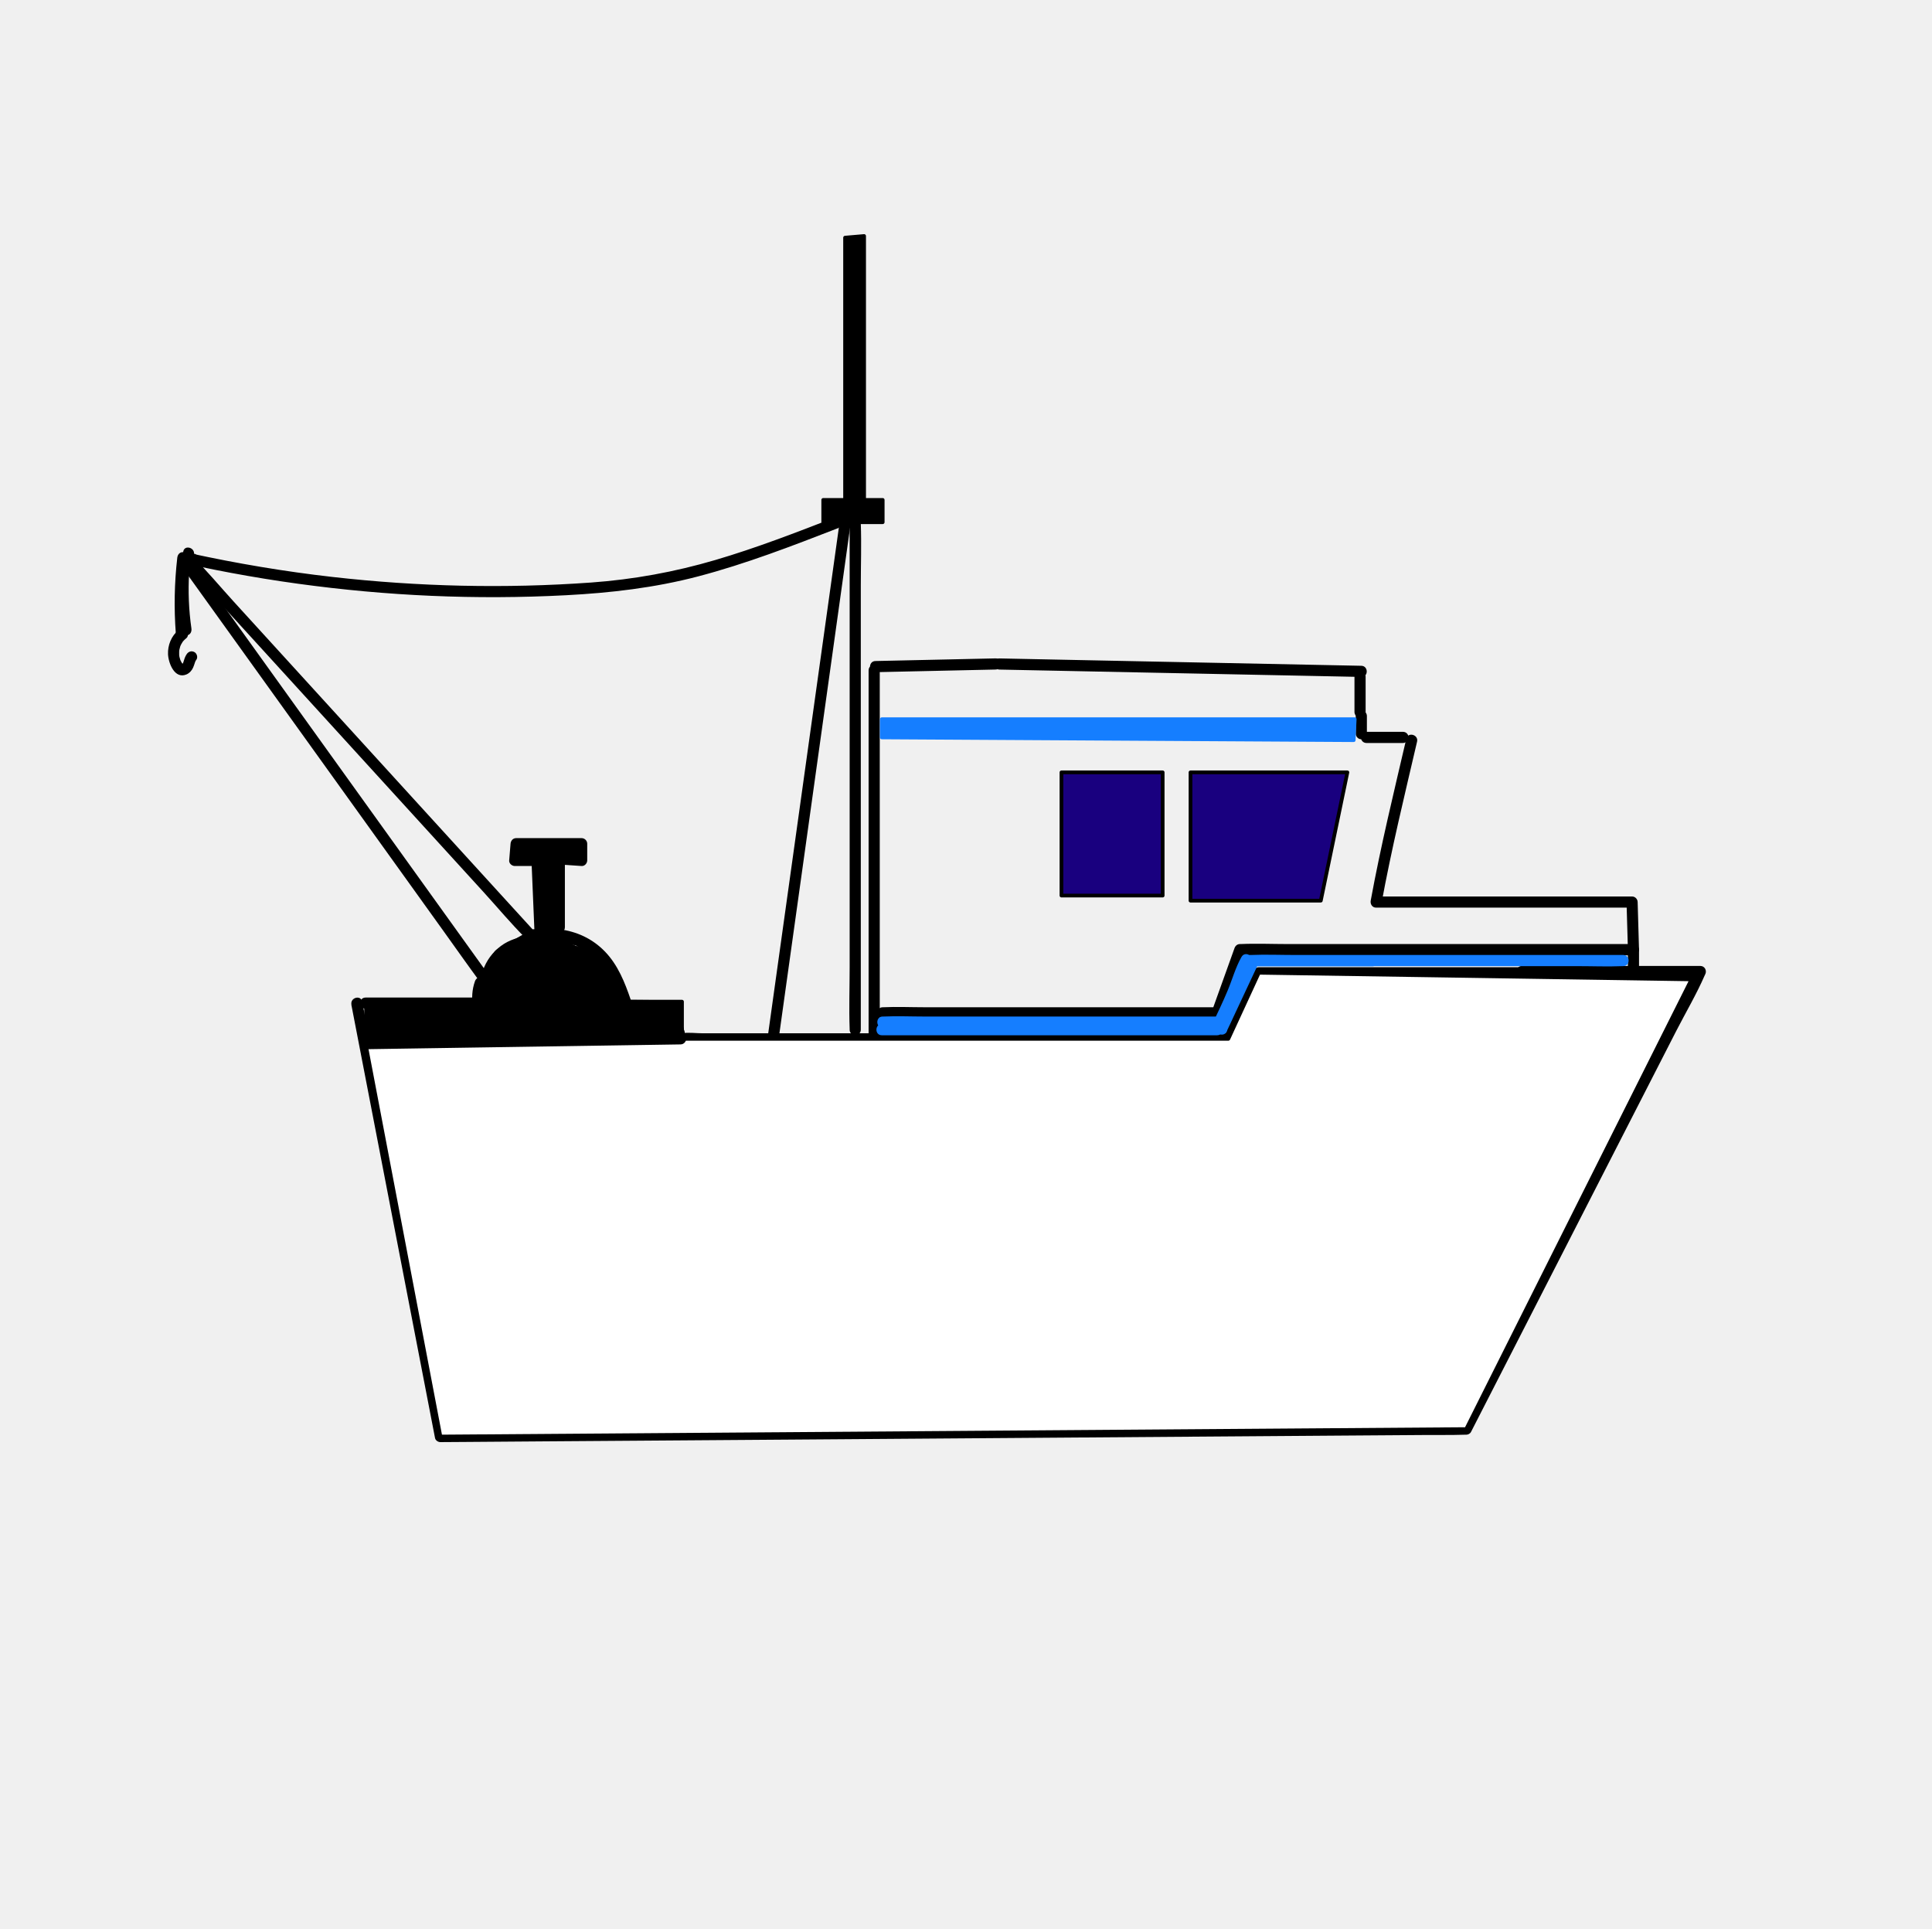
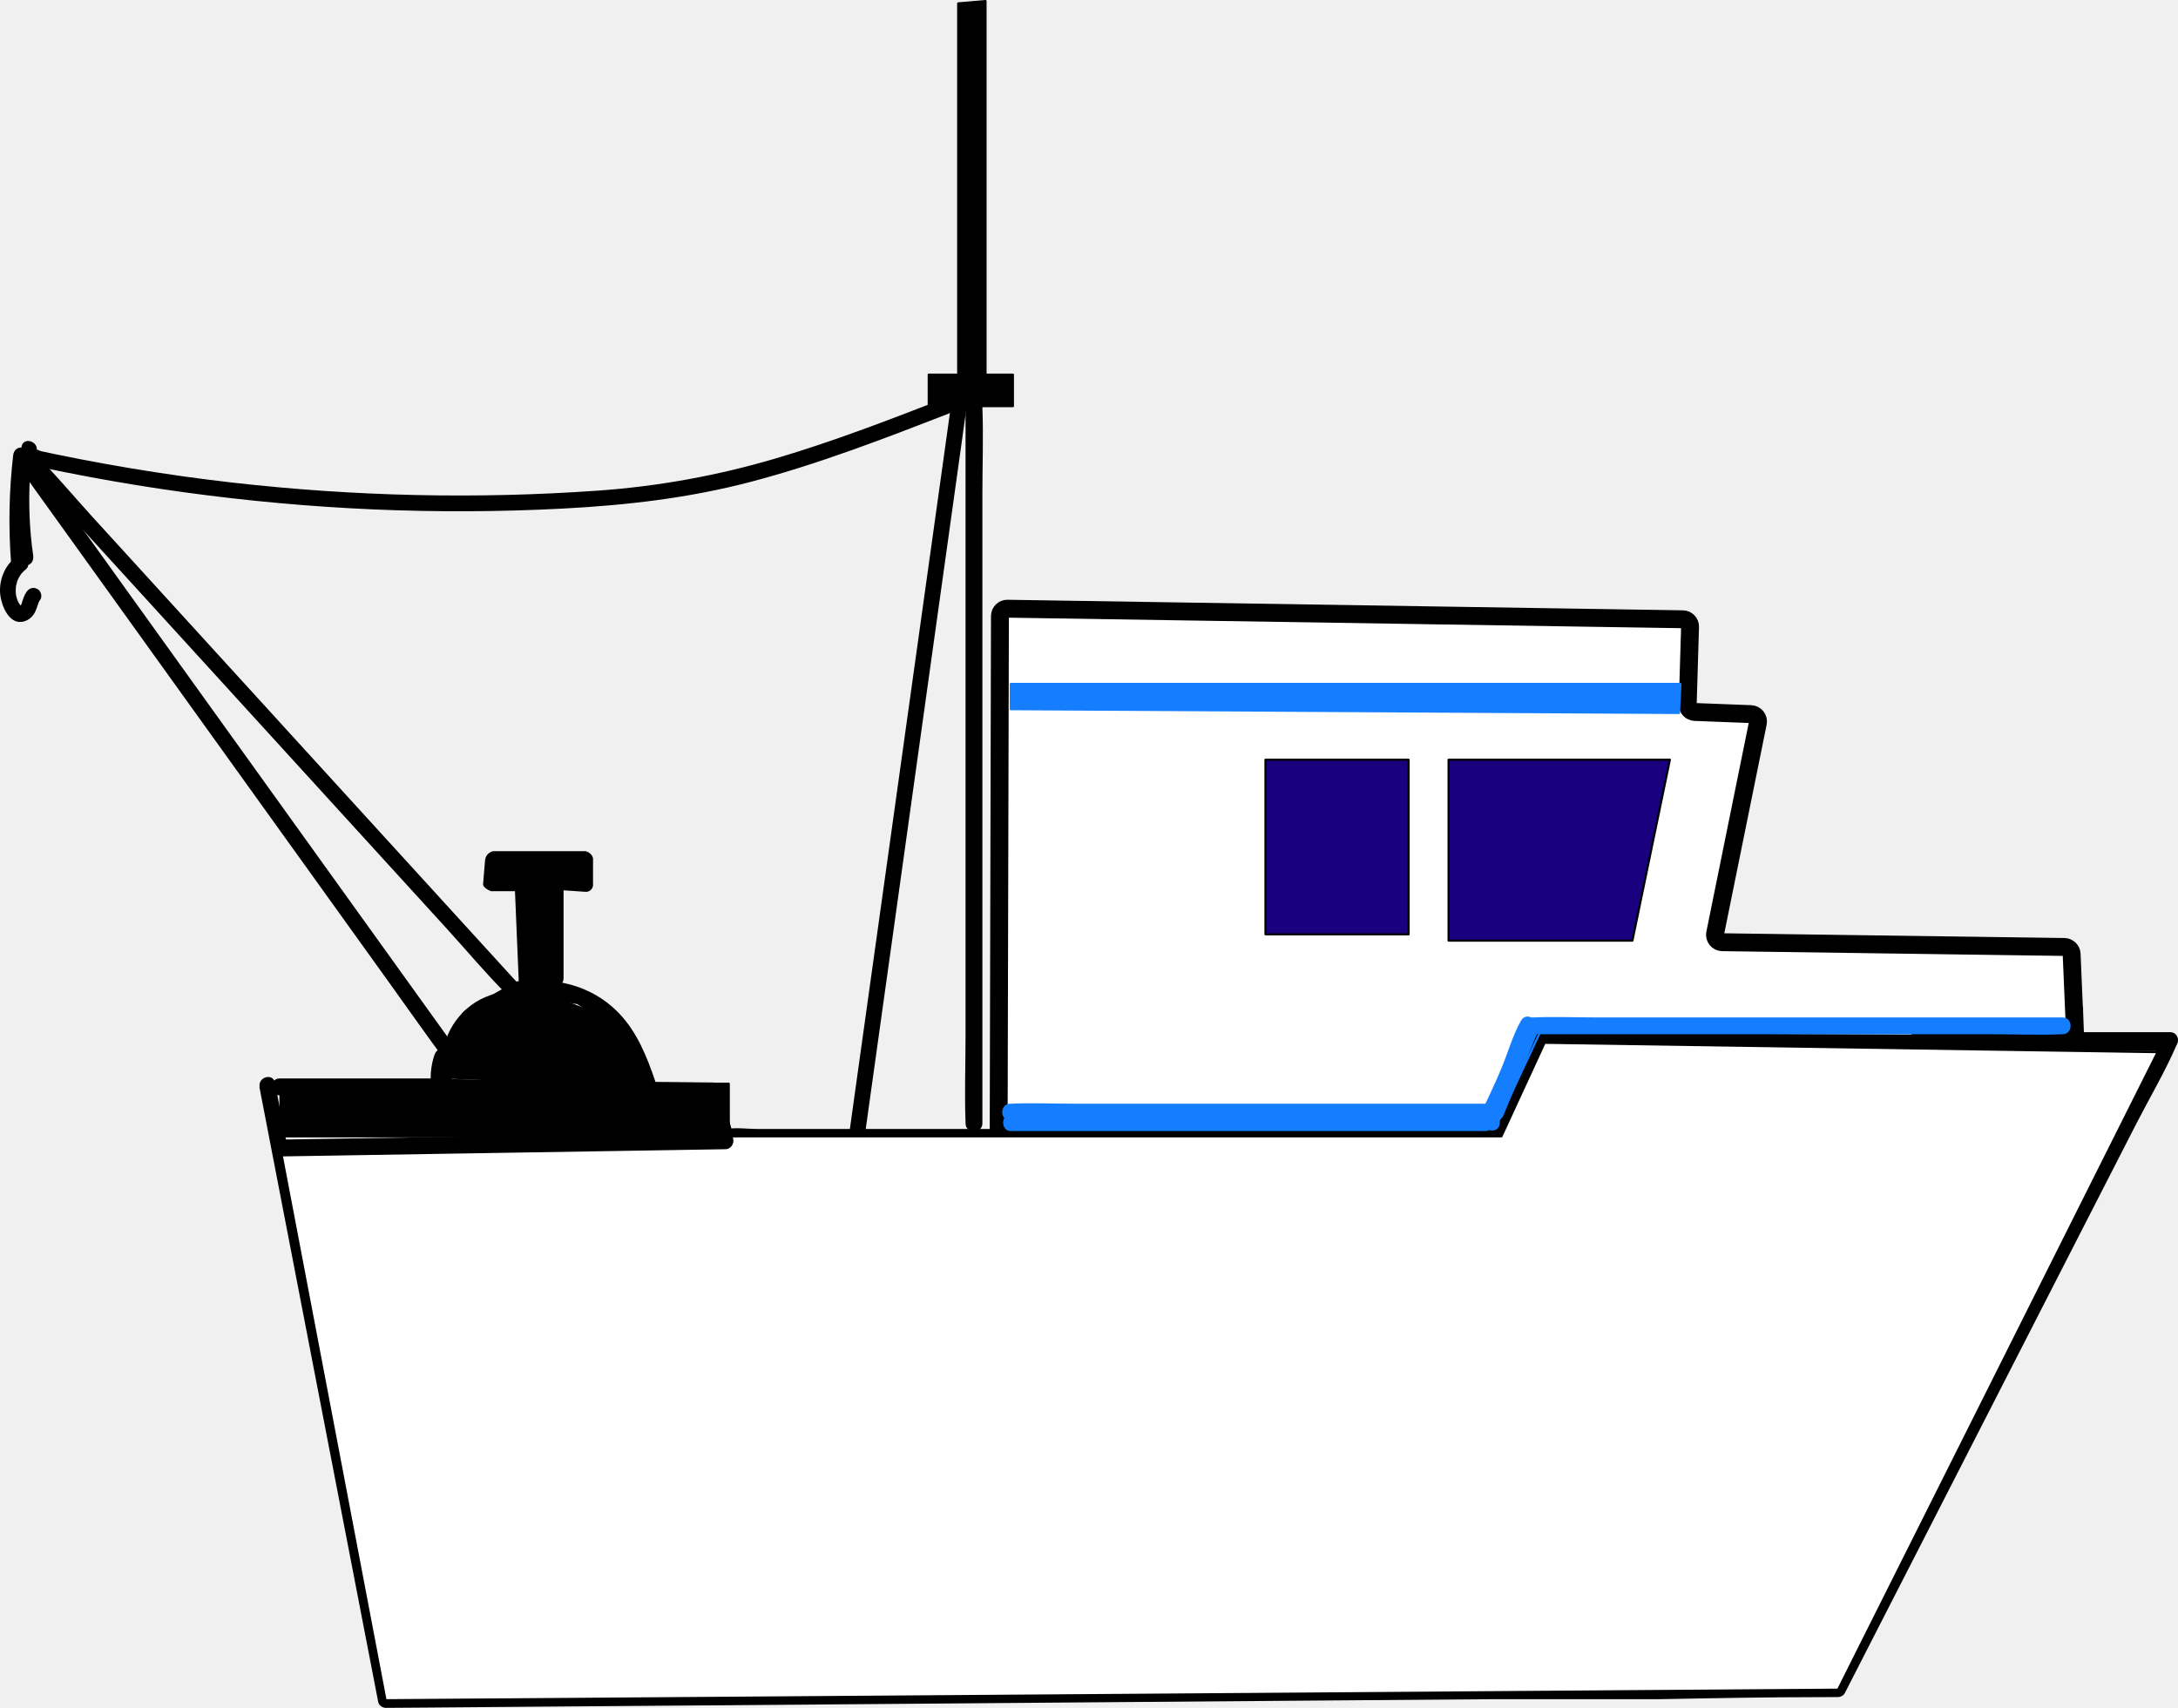
- <svg xmlns="http://www.w3.org/2000/svg" id="Layer_3" data-name="Layer 3" viewBox="0 0 519.83 518.95">
+ <svg xmlns="http://www.w3.org/2000/svg" id="Layer_1" data-name="Layer 1" viewBox="0 0 1034.85 811.66">
  <defs>
    <style>
-       .cls-1, .cls-2, .cls-3 {
-         stroke: #000;
-       }
- 
      .cls-1, .cls-2, .cls-3, .cls-4, .cls-5 {
        stroke-linecap: round;
        stroke-linejoin: round;
      }

-       .cls-6, .cls-7 {
+       .cls-1, .cls-2, .cls-3, .cls-6 {
+         stroke: #000;
+       }
+ 
+       .cls-7, .cls-8, .cls-9 {
        stroke-width: 0px;
      }

-       .cls-6, .cls-4 {
+       .cls-7, .cls-4 {
        fill: #157eff;
      }

-       .cls-2 {
+       .cls-2, .cls-6 {
        fill: #fff;
+       }
+ 
+       .cls-9, .cls-5 {
+         fill: none;
      }

      .cls-3 {
        fill: #19007f;
      }

      .cls-4, .cls-5 {
        stroke: #157eff;
      }

-       .cls-5 {
-         fill: none;
+       .cls-6 {
+         stroke-miterlimit: 10;
+         stroke-width: 8.5px;
      }
    </style>
  </defs>
-   <path class="cls-7" d="m94.53,270.29c2.55,13.21,5.1,26.41,7.65,39.62,4.03,20.88,8.07,41.77,12.1,62.65.92,4.78,1.85,9.56,2.77,14.34.12.64.83,1.11,1.45,1.1,2.46-.02,4.93-.04,7.39-.05l20.12-.15c9.87-.07,19.74-.14,29.6-.21,12.09-.09,24.18-.18,36.27-.26,13.25-.1,26.49-.19,39.74-.29,13.31-.1,26.62-.19,39.93-.29,12.47-.09,24.94-.18,37.41-.27l31.61-.23c7.57-.05,15.15-.11,22.72-.16,3.57-.03,7.16.04,10.73-.08.16,0,.31,0,.47,0,.51,0,1.06-.28,1.3-.74,2.09-4.08,4.17-8.16,6.26-12.23,5.01-9.79,10.02-19.59,15.04-29.38,6.07-11.85,12.13-23.7,18.2-35.56,5.25-10.25,10.49-20.5,15.74-30.75,2.54-4.95,5.45-9.87,7.67-14.98.03-.07.07-.14.11-.22.51-1-.11-2.26-1.3-2.26-16,0-32,0-48,0v3c1.93,0,3.86,0,5.78,0s1.93-3,0-3-3.86,0-5.78,0-1.93,3,0,3c16,0,32,0,48,0l-1.3-2.26c-2.09,4.08-4.17,8.16-6.26,12.23l-15.04,29.38c-6.07,11.85-12.13,23.7-18.2,35.56-5.25,10.25-10.49,20.5-15.74,30.75l-5.19,10.15c-.75,1.46-2.08,3.22-2.47,4.83-.02.07-.08.15-.11.22l1.3-.74c-2.46.02-4.93.04-7.39.05l-20.12.15c-9.87.07-19.74.14-29.6.21-12.09.09-24.18.18-36.27.26-13.25.1-26.49.19-39.74.29-13.31.1-26.62.19-39.93.29-12.47.09-24.94.18-37.41.27l-31.61.23c-7.57.05-15.15.11-22.72.16l-7.06.05c-1.19,0-2.48-.12-3.66.03-.15.02-.32,0-.47,0l1.45,1.1c-2.55-13.21-5.1-26.41-7.65-39.62-4.03-20.88-8.07-41.77-12.1-62.65-.92-4.78-1.85-9.56-2.77-14.34-.37-1.89-3.26-1.09-2.89.8h0Z" />
-   <path class="cls-7" d="m49.44,151.56c3.06,3.36,6.12,6.71,9.19,10.07,7.35,8.06,14.7,16.12,22.05,24.18,8.86,9.71,17.72,19.43,26.57,29.14,7.66,8.4,15.31,16.79,22.97,25.19,3.71,4.07,7.28,8.37,11.18,12.26.06.06.11.12.16.18,1.3,1.43,3.42-.7,2.12-2.12-3.06-3.36-6.12-6.71-9.19-10.07-7.35-8.06-14.7-16.12-22.05-24.18l-26.57-29.14c-7.66-8.4-15.31-16.79-22.97-25.19-3.71-4.07-7.28-8.37-11.18-12.26-.06-.06-.11-.12-.16-.18-1.3-1.43-3.42.7-2.12,2.12h0Z" />
-   <path class="cls-7" d="m49.2,152.86c2.66,3.71,5.32,7.41,7.99,11.12,6.37,8.86,12.73,17.73,19.1,26.59,7.7,10.72,15.39,21.44,23.09,32.15,6.67,9.29,13.34,18.58,20.01,27.87,3.22,4.49,6.4,9.01,9.67,13.46.05.06.09.13.14.19,1.12,1.55,3.72.06,2.59-1.51-2.66-3.71-5.32-7.41-7.99-11.12-6.37-8.86-12.73-17.73-19.1-26.59-7.7-10.72-15.39-21.44-23.09-32.15-6.67-9.29-13.34-18.58-20.01-27.87-3.22-4.49-6.4-9.01-9.67-13.46-.05-.06-.09-.13-.14-.19-1.12-1.55-3.72-.06-2.59,1.51h0Z" />
-   <path class="cls-7" d="m130.17,270.16c-.01-.09-.12-.58-.03-.15-.02-.11-.03-.22-.04-.33-.03-.26-.04-.52-.05-.78-.02-.48,0-.97.04-1.45,0-.11.02-.22.03-.33.03-.32-.05.3.01-.1.04-.24.08-.48.13-.71.11-.51.26-1.01.43-1.5.26-.74-.3-1.67-1.05-1.85-.84-.19-1.56.25-1.85,1.05-.79,2.23-.93,4.62-.53,6.95.13.78,1.13,1.28,1.85,1.05.84-.27,1.19-1.01,1.05-1.85h0Z" />
-   <path class="cls-7" d="m140.99,251.43c.13-.17-.15.13-.18.16-.26.25.12-.04-.19.14-.14.08-.27.16-.41.23-.04.02-.42.19-.22.11-.55.23-1.12.39-1.68.59-1.28.45-2.49,1.06-3.57,1.88-2.23,1.68-3.88,3.91-4.8,6.55-.27.77.3,1.64,1.05,1.85.83.23,1.58-.28,1.85-1.05.2-.57.34-.91.67-1.5.14-.26.3-.52.46-.77.09-.14.18-.27.28-.4,0,0,.27-.35.16-.22.75-.95,1.63-1.75,2.52-2.34,1.09-.71,1.91-1.01,3.11-1.42,1.42-.48,2.63-1.08,3.56-2.29.49-.64.1-1.68-.54-2.05-.77-.45-1.56-.11-2.05.54h0Z" />
-   <path class="cls-7" d="m129.57,263.1c-1.08,2.14-1.58,4.4-1.39,6.8.06.82.64,1.48,1.5,1.5,13.08.24,26.17.61,39.25.72,3.94.03,7.88,0,11.81,0l-1.45-1.1c.79,2.96,1.59,5.93,2.38,8.89.17.64.79,1.1,1.45,1.1h141.39c1.89,0,3.85.14,5.74,0,.08,0,.16,0,.24,0,.49,0,1.08-.28,1.3-.74,2.73-5.93,5.47-11.85,8.2-17.78l-1.3.74c30.67,0,61.35,0,92.02,0,8.7,0,17.4,0,26.11,0,1.93,0,1.93-3,0-3-30.67,0-61.35,0-92.02,0-8.7,0-17.4,0-26.11,0-.49,0-1.08.28-1.3.74-2.73,5.93-5.47,11.85-8.2,17.78l1.3-.74h-141.39c-1.81,0-3.94-.31-5.74,0-.08.01-.17,0-.24,0l1.45,1.1c-.79-2.96-1.59-5.93-2.38-8.89-.17-.64-.79-1.1-1.45-1.1-14.39,0-28.77-.31-43.15-.57-2.64-.05-5.28-.1-7.91-.15l1.5,1.5c-.15-1.87.14-3.6.98-5.28s-1.72-3.24-2.59-1.51h0Z" />
-   <path class="cls-7" d="m47.88,154.15c-.3,5.26-.03,10.5.72,15.71.12.8,1.13,1.24,1.85,1.05.86-.24,1.16-1.04,1.05-1.85-.71-4.93-.9-9.94-.62-14.91.11-1.93-2.89-1.92-3,0h0Z" />
-   <path class="cls-7" d="m48.03,169.55c-1.92,1.5-2.93,4.08-2.82,6.48s1.78,6.76,4.95,5.43c.81-.34,1.46-1.06,1.8-1.85.18-.41.32-.82.45-1.24.03-.1.07-.19.1-.29.02-.07.09-.21.02-.07.08-.19.19-.36.31-.52.46-.64.13-1.7-.54-2.05-.77-.41-1.57-.15-2.05.54-.46.64-.69,1.44-.92,2.19l-.05.15c.05-.12.05-.1-.03.05-.01.02-.25.37-.08.16-.06.07-.13.14-.2.2.11-.07.12-.08.03-.03-.1.05-.07.05.06,0-.17.05-.16.05.02.02.07,0,.14.02.19.06.09.05.07.04-.07-.04.26.27-.23-.3-.07-.11.1.11-.15-.22-.18-.26-.07-.11-.13-.21-.19-.32-.07-.13-.12-.27-.2-.39-.04-.1-.04-.08.03.07-.03-.08-.06-.16-.09-.23-.09-.26-.16-.52-.22-.78-.02-.08-.08-.53-.04-.16-.01-.12-.03-.25-.03-.38-.02-.29-.02-.59,0-.88,0-.13.02-.25.03-.38-.04.36,0-.02.02-.1.06-.29.13-.57.22-.85.04-.12.08-.24.13-.35-.13.34.07-.15.11-.21.11-.22.24-.44.38-.65.05-.07.09-.14.14-.2-.1.12-.11.14-.04.06.1-.1.19-.22.29-.33.2-.21.42-.41.65-.59.62-.49.55-1.62,0-2.12-.66-.6-1.46-.52-2.12,0h0Z" />
-   <path class="cls-7" d="m50.31,170.48c-.52-6.81-.39-13.65.39-20.43.09-.81-.76-1.49-1.5-1.5-.89,0-1.41.7-1.5,1.5-.78,6.78-.91,13.62-.39,20.43.15,1.91,3.15,1.93,3,0h0Z" />
-   <path class="cls-7" d="m49.31,148.39c-.47,2.61,1.96,3.55,4.07,4,2.93.62,5.87,1.2,8.81,1.75,5.97,1.11,11.96,2.09,17.97,2.91,11.92,1.64,23.91,2.74,35.93,3.26s24.12.47,36.16-.16,23.9-2,35.59-5.07c12.84-3.37,25.24-8.17,37.6-12.96,1.78-.69,1.01-3.59-.8-2.89-10.6,4.11-21.23,8.22-32.14,11.43s-22.05,5.25-33.44,6.07c-23.17,1.66-46.51,1.12-69.59-1.5-6.46-.73-12.9-1.64-19.31-2.71-3.19-.53-6.38-1.11-9.56-1.72-1.59-.31-3.18-.62-4.76-.95-.79-.16-1.59-.32-2.38-.5-.23-.05-.46-.09-.68-.17-.37-.13-.51-.43-.59.02.34-1.89-2.55-2.7-2.89-.8h0Z" />
-   <path class="cls-7" d="m228.61,140.67v119.59c0,5.5-.2,11.04,0,16.54,0,.08,0,.16,0,.24,0,1.93,3,1.93,3,0v-119.59c0-5.5.2-11.04,0-16.54,0-.08,0-.16,0-.24,0-1.93-3-1.93-3,0h0Z" />
-   <path class="cls-7" d="m225.94,140.27c-.65,4.63-1.3,9.27-1.94,13.9-1.54,11.04-3.09,22.08-4.63,33.12-1.86,13.34-3.73,26.68-5.59,40.03l-4.85,34.71c-.78,5.62-1.58,11.23-2.35,16.85-.01.08-.02.15-.03.23-.11.81.2,1.6,1.05,1.85.7.2,1.73-.25,1.85-1.05.65-4.63,1.3-9.27,1.94-13.9,1.54-11.04,3.09-22.08,4.63-33.12,1.86-13.34,3.73-26.68,5.59-40.03,1.62-11.57,3.23-23.14,4.85-34.71.78-5.62,1.58-11.23,2.35-16.85.01-.08.02-.15.03-.23.11-.81-.2-1.6-1.05-1.85-.7-.2-1.73.25-1.85,1.05h0Z" />
-   <rect class="cls-1" x="221.5" y="134.5" width="16" height="6" />
-   <polygon class="cls-1" points="227.38 63.94 232.5 63.5 232.5 134.5 227.38 134.5 227.38 63.94" />
-   <path class="cls-7" d="m233.71,180.36c0,25.72,0,51.44,0,77.16,0,7.3,0,14.6,0,21.9,0,1.93,3,1.93,3,0,0-25.72,0-51.44,0-77.16v-21.9c0-1.93-3-1.93-3,0h0Z" />
-   <path class="cls-7" d="m235.54,180.85c10.78-.24,21.57-.48,32.35-.71,1.93-.04,1.93-3.04,0-3-10.78.24-21.57.48-32.35.71-1.93.04-1.93,3.04,0,3h0Z" />
-   <path class="cls-7" d="m268.92,180.15c25.3.51,50.6,1.03,75.9,1.54,7.16.15,14.31.29,21.47.44,1.93.04,1.93-2.96,0-3-25.3-.51-50.6-1.03-75.9-1.54-7.16-.15-14.31-.29-21.47-.44-1.93-.04-1.93,2.96,0,3h0Z" />
-   <path class="cls-7" d="m364.44,182.06v9.53c0,.78.69,1.54,1.5,1.5s1.5-.66,1.5-1.5v-9.53c0-.78-.69-1.54-1.5-1.5s-1.5.66-1.5,1.5h0Z" />
-   <path class="cls-7" d="m364.78,192.62v4.77c0,.78.69,1.54,1.5,1.5s1.5-.66,1.5-1.5v-4.77c0-.78-.69-1.54-1.5-1.5s-1.5.66-1.5,1.5h0Z" />
-   <path class="cls-7" d="m367.64,199.9c3.29,0,6.58,0,9.87,0,.78,0,1.54-.69,1.5-1.5s-.66-1.5-1.5-1.5c-3.29,0-6.58,0-9.87,0-.78,0-1.54.69-1.5,1.5s.66,1.5,1.5,1.5h0Z" />
-   <path class="cls-7" d="m237.5,274h78.9c3.63,0,7.31.17,10.95,0,.05,0,.1,0,.15,0,.7,0,1.22-.47,1.45-1.1,2.03-5.67,4.06-11.33,6.1-17l-1.45,1.1h92.85c4.27,0,8.59.19,12.86,0,.06,0,.12,0,.19,0,.79,0,1.52-.69,1.5-1.5-.12-4.27-.25-8.53-.37-12.8-.02-.81-.67-1.5-1.5-1.5h-68.88l1.45,1.9c2.68-14.62,6.21-29.08,9.58-43.56.44-1.88-2.45-2.68-2.89-.8-3.37,14.48-6.9,28.93-9.58,43.56-.17.94.4,1.9,1.45,1.9h68.88l-1.5-1.5c.12,4.27.25,8.53.37,12.8l1.5-1.5h-92.85c-4.27,0-8.59-.19-12.86,0-.06,0-.12,0-.19,0-.7,0-1.22.47-1.45,1.1-2.03,5.67-4.06,11.33-6.1,17l1.45-1.1h-78.9c-3.63,0-7.31-.17-10.95,0-.05,0-.1,0-.15,0-1.93,0-1.93,3,0,3h0Z" />
-   <rect class="cls-3" x="285.6" y="207.8" width="27.23" height="33.15" />
-   <polygon class="cls-3" points="320.32 207.8 320.32 242.32 355.38 242.32 362.53 207.8 320.32 207.8" />
-   <path class="cls-7" d="m441,261.38v-5.88c0-.78-.69-1.54-1.5-1.5s-1.5.66-1.5,1.5v5.88c0,.78.69,1.54,1.5,1.5s1.5-.66,1.5-1.5h0Z" />
-   <path class="cls-6" d="m237.5,276.5h80.64c3.72,0,7.49.17,11.21,0,.05,0,.11,0,.16,0,.73,0,1.19-.48,1.45-1.1,2.27-5.52,4.54-11.04,6.81-16.56l-1.45,1.1h88.1c4.04,0,8.12.17,12.16,0,.06,0,.11,0,.17,0,1.93,0,1.93-3,0-3h-88.1c-4.04,0-8.12-.17-12.16,0-.06,0-.11,0-.17,0-.73,0-1.19.48-1.45,1.1-2.27,5.52-4.54,11.04-6.81,16.56l1.45-1.1h-80.64c-3.72,0-7.49-.17-11.21,0-.05,0-.11,0-.16,0-1.93,0-1.93,3,0,3h0Z" />
-   <path class="cls-6" d="m237.26,278.54c23.43,0,46.85,0,70.28,0,6.65,0,13.29,0,19.94,0,1.93,0,1.93-3,0-3-23.43,0-46.85,0-70.28,0-6.65,0-13.29,0-19.94,0-1.93,0-1.93,3,0,3h0Z" />
-   <path class="cls-6" d="m328.55,277.69c1.93,0,1.93-3,0-3s-1.93,3,0,3h0Z" />
-   <path class="cls-6" d="m328.55,278.01c1.93,0,1.93-3,0-3s-1.93,3,0,3h0Z" />
-   <path class="cls-6" d="m328.68,278.01c1.93,0,1.93-3,0-3s-1.93,3,0,3h0Z" />
-   <path class="cls-6" d="m328.74,278.37c1.93,0,1.93-3,0-3s-1.93,3,0,3h0Z" />
-   <path class="cls-6" d="m334.06,257.43c-1.62,2.83-2.5,6.11-3.76,9.12-.64,1.53-1.32,3.05-2.02,4.55s-1.43,2.88-1.86,4.43c-.53,1.86,2.37,2.65,2.89.8.43-1.51,1.19-2.9,1.84-4.32s1.29-2.89,1.91-4.35,1.19-2.9,1.75-4.36,1.05-2.97,1.84-4.35c.96-1.68-1.63-3.19-2.59-1.51h0Z" />
-   <polyline class="cls-5" points="329.5 277.5 337.94 259.48 360.49 259.48 369.43 259.48" />
-   <polygon class="cls-4" points="237.26 198.4 364.23 199.14 364.5 193.5 237.26 193.5 237.26 198.4" />
-   <polygon class="cls-2" points="118.5 386.5 394.5 384.5 455.13 263.5 338.7 261.72 330.5 279.5 183.13 279.5 98.36 280.79 118.5 386.5" />
+   <path class="cls-6" d="m474.51,534.81l.6-242.04c0-1.95,1.6-3.51,3.55-3.48l320.92,5.02c1.95.03,3.49,1.65,3.43,3.6l-1.11,36.87c-.06,1.92,1.44,3.52,3.36,3.59l26.68,1.02c2.15.08,3.72,2.07,3.29,4.18l-20.3,100.04c-.43,2.14,1.19,4.15,3.37,4.18l162.57,2.27c1.85.03,3.36,1.49,3.44,3.34l1.67,39.23c.08,1.99-1.51,3.65-3.5,3.64l-249.44-1.19c-1.36,0-2.6.78-3.18,2.02l-18.62,39.95c-.57,1.23-1.81,2.02-3.18,2.02l-230.05-.75c-1.93,0-3.48-1.57-3.48-3.5Z" />
  <g>
-     <polyline class="cls-7" points="152.32 252.19 145.34 251.51 144.5 231.5 138.5 231.5 138.87 227 156.5 227 156.5 231.5 150.49 231.09 150.49 249.47" />
-     <path class="cls-7" d="m152.32,250.69c-2.33-.23-4.65-.45-6.98-.68l1.5,1.5c-.28-6.67-.56-13.34-.84-20.01-.03-.81-.66-1.5-1.5-1.5h-6l1.5,1.5c.12-1.5.25-3,.37-4.5l-1.5,1.5h17.63l-1.5-1.5v4.5l1.5-1.5c-2-.14-4.01-.28-6.01-.41-.81-.06-1.5.73-1.5,1.5v18.38c0,1.93,3,1.93,3,0v-18.38l-1.5,1.5c2,.14,4.01.28,6.01.41.81.06,1.5-.73,1.5-1.5v-4.5c0-.81-.69-1.5-1.5-1.5h-17.63c-.86,0-1.43.69-1.5,1.5-.12,1.5-.25,3-.37,4.5-.07.81.74,1.5,1.5,1.5h6l-1.5-1.5c.28,6.67.56,13.34.84,20.01.04.87.66,1.42,1.5,1.5,2.33.23,4.65.45,6.98.68,1.92.19,1.91-2.81,0-3h0Z" />
+     <path class="cls-8" d="m123.24,516.54c6.39,33.12,12.79,66.22,19.18,99.34,10.1,52.35,20.23,104.73,30.34,157.08,2.31,11.98,4.64,23.97,6.95,35.95.3,1.6,2.08,2.78,3.64,2.76,6.17-.05,12.36-.1,18.53-.13l50.21-.41c24.68-.19,49.36-.38,74.02-.57,30.23-.24,60.46-.49,90.69-.71,33.13-.27,66.24-.52,99.37-.79,33.28-.27,66.56-.52,99.85-.79,31.18-.24,62.36-.49,93.55-.73h79.04s37.88-.75,56.81-.88c8.93-.08,26.83-.12,26.83-.12h1.01c1.28,0,2.66-.7,3.26-1.85,5.24-10.22,10.45-20.45,15.68-30.64,12.55-24.53,25.11-49.08,37.68-73.61,15.21-29.69,30.39-59.38,45.6-89.1,13.15-25.68,26.28-51.36,39.44-77.05,6.36-12.4,13.66-24.73,19.22-37.53.08-.18.18-.35.28-.55,1.28-2.51-.28-5.66-3.26-5.66h-120.37v8h15.41c5.12,0,5.15-8,0-8h-15.41c-5.12,0-5.15,8,0,8h120.08l-3.25-5.64c-5.22,10.19-10.41,20.37-15.63,30.53l-37.55,73.35c-15.15,29.58-30.28,59.17-45.44,88.77-13.11,25.59-26.19,51.18-39.29,76.77l-12.96,25.34c-1.87,3.64-5.19,8.04-6.17,12.06-.05.17-.2.37-.27.55l3.25-1.85c-6.14.05-12.31.1-18.45.12l-50.45.41c-24.68.19-49.36.38-74.02.57-30.23.24-60.46.49-90.69.71-33.13.27-66.24.52-99.37.79-33.28.27-66.56.52-99.85.79-31.18.24-62.36.49-93.55.73l-78.32.59c-19.41.13-38.84.28-58.25.41l-16.89.13c-2.98,0-6.21-.3-9.16.08-.38.05-.8,0-1.18,0l3.63,2.75c-6.38-33.07-12.77-66.12-19.15-99.2-10.09-52.28-20.2-104.58-30.29-156.86-2.3-11.97-4.63-23.94-6.94-35.9-.93-4.73-8.16-2.73-7.24,2h-.14Z" />
+     <path class="cls-8" d="m10.6,220.21c7.65,8.4,15.3,16.78,22.98,25.18,18.38,20.15,36.76,40.31,55.14,60.46,22.15,24.28,44.31,48.59,66.44,72.87,19.15,21,38.28,41.98,57.44,62.99,9.28,10.18,18.2,20.93,27.96,30.66.15.15.28.3.4.45,3.25,3.58,8.55-1.75,5.3-5.3-7.65-8.4-15.3-16.78-22.98-25.18-18.38-20.15-36.76-40.31-55.14-60.46l-66.44-72.87c-19.15-21-38.28-41.98-57.44-62.99-9.28-10.18-18.2-20.93-27.96-30.66-.15-.15-.28-.3-.4-.45-3.25-3.58-8.55,1.75-5.3,5.3h0Z" />
+     <path class="cls-8" d="m10,223.46c6.65,9.28,13.3,18.53,19.98,27.81,15.93,22.15,31.83,44.33,47.76,66.49,19.25,26.81,38.48,53.61,57.74,80.39,16.68,23.23,33.36,46.46,50.04,69.69,8.05,11.23,16,22.53,24.18,33.66.13.15.23.33.35.48,2.8,3.88,9.3.15,6.48-3.78-6.65-9.28-13.3-18.53-19.98-27.81-15.93-22.15-31.83-44.33-47.76-66.49-19.25-26.81-38.48-53.61-57.74-80.39-16.68-23.23-33.36-46.46-50.04-69.69-8.05-11.23-16-22.53-24.18-33.66-.13-.15-.23-.33-.35-.48-2.8-3.88-9.3-.15-6.48,3.78h0Z" />
+     <path class="cls-8" d="m212.47,516.54c-.02-.23-.3-1.45-.08-.38-.05-.28-.08-.55-.1-.83-.08-.65-.1-1.3-.13-1.95-.05-1.2,0-2.43.1-3.63,0-.28.05-.55.08-.83.08-.8-.13.75.02-.25.1-.6.2-1.2.33-1.78.28-1.28.65-2.53,1.08-3.75.65-1.85-.75-4.18-2.63-4.63-2.1-.48-3.9.63-4.63,2.63-1.98,5.58-2.33,11.55-1.33,17.38.33,1.95,2.83,3.2,4.63,2.63,2.1-.68,2.98-2.53,2.63-4.63h.03Z" />
+     <path class="cls-8" d="m239.52,469.94c.33-.43-.38.33-.45.4-.65.63.3-.1-.48.35-.35.2-.68.4-1.03.58-.1.05-1.05.48-.55.28-1.38.58-2.8.98-4.2,1.48-3.2,1.13-6.23,2.65-8.93,4.7-5.58,4.2-9.7,9.78-12,16.38-.68,1.93.75,4.1,2.63,4.63,2.08.58,3.95-.7,4.63-2.63.5-1.43.85-2.28,1.68-3.75.35-.65.75-1.3,1.15-1.93.23-.35.45-.68.7-1,0,0,.68-.88.4-.55,1.88-2.38,4.08-4.38,6.3-5.85,2.73-1.78,4.78-2.53,7.78-3.55,3.55-1.2,6.58-2.7,8.9-5.73,1.23-1.6.25-4.2-1.35-5.13-1.93-1.13-3.9-.28-5.13,1.35h0l-.05-.03Z" />
+     <path class="cls-8" d="m210.77,499.22c-2.7,5.3-3.95,10.89-3.48,16.83.15,2.03,1.6,3.66,3.75,3.71,32.71.59,65.44,1.51,98.15,1.78,9.85.07,19.7,0,29.53,0l-3.63-2.72c1.98,7.33,3.98,14.67,5.95,22,.43,1.58,1.98,2.72,3.63,2.72h353.55c4.73,0,9.63.35,14.35,0h.6c1.23,0,2.7-.69,3.25-1.83,6.83-14.67,13.68-29.33,20.5-44l-3.25,1.83h295.58c4.83,0,4.83-7,0-7h-295.58c-1.23,0-2.7.69-3.25,1.83-6.83,14.67-13.68,29.33-20.5,44l3.25-1.83h-353.55c-4.53,0-9.85-.77-14.35,0-.2.02-.43,0-.6,0l3.63,2.72c-1.98-7.33-3.98-14.67-5.95-22-.43-1.58-1.98-2.72-3.63-2.72-35.98,0-71.94-.77-107.9-1.41-6.6-.12-13.2-.25-19.78-.37l3.75,3.71c-.38-4.63.35-8.91,2.45-13.07s-4.3-8.02-6.48-3.74v-.45Z" />
+     <path class="cls-8" d="m6.7,226.69c-.75,13.15-.08,26.26,1.8,39.28.3,2,2.83,3.1,4.63,2.63,2.15-.6,2.9-2.6,2.63-4.63-1.78-12.33-2.25-24.86-1.55-37.28.28-4.83-7.23-4.8-7.5,0h0Z" />
+     <path class="cls-8" d="m7.07,265.2c-4.8,3.75-7.33,10.2-7.05,16.2s4.45,16.9,12.38,13.58c2.03-.85,3.65-2.65,4.5-4.63.45-1.03.8-2.05,1.13-3.1.08-.25.18-.48.25-.73.05-.18.23-.53.05-.18.2-.48.48-.9.78-1.3,1.15-1.6.33-4.25-1.35-5.13-1.93-1.03-3.93-.38-5.13,1.35-1.15,1.6-1.73,3.6-2.3,5.48l-.13.38c.13-.3.13-.25-.08.13-.03.05-.63.93-.2.4-.15.18-.33.35-.5.5.28-.18.3-.2.08-.08-.25.13-.18.13.15,0-.43.13-.4.13.05.05.18,0,.35.05.48.15.23.13.18.1-.18-.1.65.68-.58-.75-.18-.28.25.28-.38-.55-.45-.65-.18-.28-.33-.53-.48-.8-.18-.33-.3-.68-.5-.98-.1-.25-.1-.2.08.18-.08-.2-.15-.4-.23-.58-.23-.65-.4-1.3-.55-1.95-.05-.2-.2-1.33-.1-.4-.03-.3-.08-.63-.08-.95-.05-.73-.05-1.48,0-2.2,0-.33.05-.63.08-.95-.1.9,0-.05.05-.25.15-.73.33-1.43.55-2.13.1-.3.2-.6.33-.88-.33.85.18-.38.28-.53.28-.55.6-1.1.95-1.63.13-.18.23-.35.35-.5-.25.3-.28.35-.1.15.25-.25.48-.55.73-.83.5-.53,1.05-1.03,1.63-1.48,1.55-1.23,1.38-4.05,0-5.3-1.65-1.5-3.65-1.3-5.3,0h0l.02-.07Z" />
+     <path class="cls-8" d="m12.77,267.52c-1.3-17.03-.98-34.13.98-51.09.23-2.03-1.9-3.73-3.75-3.75-2.23,0-3.53,1.75-3.75,3.75-1.95,16.95-2.28,34.06-.98,51.09.38,4.78,7.88,4.83,7.5,0h0Z" />
+     <path class="cls-8" d="m10.27,212.28c-1.18,6.53,4.9,8.88,10.18,10,7.33,1.55,14.68,3,22.03,4.38,14.93,2.78,29.91,5.23,44.93,7.28,29.81,4.1,59.79,6.85,89.84,8.15,30.06,1.3,60.31,1.18,90.42-.4,30.11-1.58,59.76-5,88.99-12.68,32.11-8.43,63.11-20.43,94.02-32.41,4.45-1.73,2.53-8.98-2-7.23-26.51,10.28-53.09,20.55-80.37,28.58-27.28,8.03-55.14,13.13-83.62,15.18-57.94,4.15-116.3,2.8-174.01-3.75-16.15-1.83-32.26-4.1-48.29-6.78-7.98-1.33-15.95-2.78-23.91-4.3-3.98-.78-7.95-1.55-11.9-2.38-1.98-.4-3.98-.8-5.95-1.25-.58-.13-1.15-.23-1.7-.43-.93-.33-1.28-1.08-1.48.05.85-4.73-6.38-6.75-7.23-2h0l.03-.02Z" />
+     <path class="cls-8" d="m458.77,192.98v299.04c0,13.75-.53,27.61,0,41.36v.6c0,4.83,8,4.83,8,0V234.94c0-13.75.53-27.61,0-41.36v-.6c0-4.83-8-4.83-8,0h0Z" />
+     <path class="cls-8" d="m451.94,191.98c-1.63,11.58-3.25,23.18-4.85,34.76-3.85,27.61-7.73,55.21-11.58,82.82-4.65,33.36-9.33,66.71-13.98,100.1l-12.13,86.79c-1.95,14.05-3.95,28.08-5.88,42.13-.02.2-.05.38-.08.58-.28,2.03.5,4,2.63,4.63,1.75.5,4.33-.63,4.63-2.63,1.63-11.58,3.25-23.18,4.85-34.76,3.85-27.61,7.73-55.21,11.58-82.82,4.65-33.36,9.33-66.71,13.98-100.1,4.05-28.93,8.08-57.86,12.13-86.79,1.95-14.05,3.95-28.08,5.88-42.13.02-.2.05-.38.08-.58.28-2.03-.5-4-2.63-4.63-1.75-.5-4.33.63-4.63,2.63h0Z" />
+     <rect class="cls-1" x="441.27" y="178.04" width="40" height="15" />
+     <polygon class="cls-1" points="455.27 1.6 468.27 .5 468.27 178.04 455.27 178.04 455.27 1.6" />
+     <rect class="cls-3" x="601.27" y="361.04" width="68" height="83" />
+     <polygon class="cls-3" points="688.27 361.04 688.27 447.04 775.62 447.04 793.43 361.04 688.27 361.04" />
+     <path class="cls-8" d="m989.77,495.31v-15.68c0-2.08-1.84-4.11-4-4s-4,1.76-4,4v15.68c0,2.08,1.84,4.11,4,4s4-1.76,4-4h0Z" />
+     <path class="cls-7" d="m480.07,532.54h202.67c9.21,0,18.54.42,27.75,0h.4c1.81,0,2.95-1.19,3.59-2.72,5.62-13.67,11.24-27.33,16.86-41l-3.59,2.72h219.32c10.77,0,21.65.45,32.43,0h.45c5.15,0,5.15-8,0-8h-221.42c-10,0-20.1-.42-30.11,0h-.42c-1.81,0-2.95,1.19-3.59,2.72-5.62,13.67-11.24,27.33-16.86,41l3.59-2.72h-200.76c-9.92,0-19.97-.45-29.89,0h-.43c-5.15,0-5.15,8,0,8h0Z" />
+     <path class="cls-7" d="m480.25,537.54h225.6c4.83,0,4.83-8,0-8h-225.6c-4.83,0-4.83,8,0,8h0Z" />
+     <path class="cls-7" d="m708.52,535.6c4.83,0,4.83-7.5,0-7.5s-4.83,7.5,0,7.5h0Z" />
+     <path class="cls-7" d="m708.52,536.4c4.83,0,4.83-7.5,0-7.5s-4.83,7.5,0,7.5h0Z" />
+     <path class="cls-7" d="m708.85,536.4c4.83,0,4.83-7.5,0-7.5s-4.83,7.5,0,7.5h0Z" />
+     <path class="cls-7" d="m709,537.31c4.83,0,4.83-7.5,0-7.5s-4.83,7.5,0,7.5h0Z" />
+     <path class="cls-7" d="m722.77,484.94c-4.05,7.08-6.25,15.28-9.4,22.8-1.6,3.83-3.3,7.63-5.05,11.38s-3.58,7.2-4.65,11.08c-1.33,4.65,5.93,6.63,7.23,2,1.08-3.78,2.98-7.25,4.6-10.8s3.23-7.23,4.78-10.88,2.98-7.25,4.38-10.9,2.63-7.43,4.6-10.88c2.4-4.2-4.08-7.98-6.48-3.78h0v-.02Z" />
+     <polyline class="cls-5" points="710.9 535.1 732 490.04 788.39 490.04 810.27 490.04" />
+     <polygon class="cls-4" points="480.27 337.04 797.77 338.85 798.44 325.04 480.27 325.04 480.27 337.04" />
+     <polygon class="cls-2" points="183.19 808.04 873.33 803.03 1025.15 500.04 733.9 495.59 713.4 540.04 345.07 540.04 132.75 543.27 183.19 808.04" />
+     <g>
+       <polyline class="cls-8" points="268.34 470.11 250.92 468.45 248.82 419.54 233.85 419.54 234.77 408.54 278.77 408.54 278.77 419.54 263.77 418.54 263.77 463.54" />
+       <path class="cls-8" d="m267.85,468.09c-5.83-.58-11.63-1.13-17.45-1.7l3.75,3.75-2.1-50.04c-.08-2.03-3.75-3.57-3.75-3.57h-14.71l3.74,4c.3-4,.62-8,.92-12l-3.74,4h44l-3.74-4v12l3.74-4c-4.99-.37-10.01-.75-15-1.09-2.02-.16-3.74,1.95-3.74,4v45.43c0,5.15,8,5.15,8,0v-45.8l-4.5,3.75c5,.35,10.03.7,15.03,1.03,2.03.15,3.75-1.83,3.47-3.75v-11.25c.28-2.03-1.44-3.75-3.47-4.31h-44.08c-2.15.56-3.58,2.29-3.75,4.31-.3,3.75-.63,7.5-.93,11.25-.18,2.03,3.75,3.43,3.75,3.43h15l-3.75-3.43,2.1,50.04c.1,2.18,1.65,3.55,3.75,3.75,5.83.58,11.63,1.13,17.45,1.7,4.8.48,4.78-7.03,0-7.5h0Z" />
+     </g>
+     <path class="cls-8" d="m213.39,510.07c2.08-4.03,4.15-8.05,6.23-12.08l4.25-8.25c.43-.8,2.38-3.43,2.25-4.35.15,1.03-2.28,1.7-.48.8.93-.45,1.8-1.03,2.68-1.53l8.1-4.63,8.1-4.63c.8-.48,1.65-.9,2.45-1.4.2-.13.6-.25.78-.45.75-.85-1.23.7-1.55.33.48.55,3.78.43,4.45.5l9.28,1.03,9.43,1.03c1.65.18,4.2.98,5.85.65.8-.15-1.88-1.13-1.18-.2.53.68,1.73,1.23,2.4,1.73l7.85,5.58c1.98,1.4,4,3.28,6.15,4.38,1.38.7-1.03-1.58-.7-.73.35.9,1.13,1.78,1.65,2.58l5.68,8.93c.43.65.95,2.05,1.6,2.5.02,0-.1-2.23-.43-1.3-.2.58,0,1.55,0,2.15,0,2.5-.85,7,.5,9.28,1.28,2.15,4.33,3.75,6.25,5.3,2.63,2.1,7.6.28,6.28-3.65-3.93-11.53-8.6-23.21-17.18-32.11-8.58-8.9-19.15-13.6-30.81-15.13-2.03-.28-3.73,1.93-3.75,3.75,0,2.25,1.75,3.48,3.75,3.75,9.98,1.33,19.38,6.28,26.18,13.65,7.25,7.85,11.18,18.1,14.58,28.06l6.28-3.65-5.68-4.53,1.1,2.65c0-3.9,1.05-9.23-1.03-12.68-2.7-4.5-5.53-9.03-8.5-13.38-.9-1.3-2.15-2.08-3.43-2.98l-7.25-5.15c-3.13-2.23-6.68-5.9-10.63-6.35-5.2-.6-10.43-1.15-15.65-1.73-4.2-.45-8.88-1.63-13.13-1.45-1.58.08-3,1.13-4.33,1.9l-7.35,4.2c-4.38,2.5-9.15,4.75-13.3,7.6-1.45,1-1.93,2.23-2.7,3.73l-4.35,8.43c-2.4,4.68-4.8,9.35-7.2,14-2.2,4.28,4.28,8.08,6.48,3.78h0l.02.07Z" />
+     <polygon class="cls-1" points="213.29 512.17 303.61 515.67 292.78 485.24 255.8 471.41 239.77 475.89 229.12 483.04 222.87 483.04 213.29 512.17" />
+     <path class="cls-8" d="m205.14,512.54h-72.37c-4.83,0-4.83,7.95,0,8,23.18.21,46.36.43,69.54.64,36.96.35,73.94.69,110.9,1.04,8.53.08,17.05.16,25.56.24l-3.63-2.93,5.95,23.71,3.63-5.07c-23.96.4-47.91.77-71.87,1.17-37.93.61-75.89,1.23-113.82,1.84-8.75.13-17.5.29-26.28.43-4.83.08-4.83,8.08,0,8,23.96-.4,47.91-.77,71.87-1.17,37.93-.61,75.89-1.23,113.82-1.84,8.75-.13,17.5-.29,26.28-.43,2.45-.03,4.25-2.53,3.63-5.07l-5.95-23.71c-.43-1.71-1.98-2.93-3.63-2.93-23.18-.21-46.36-.43-69.54-.64-36.96-.35-73.94-.69-110.9-1.04-8.53-.08-17.05-.16-25.56-.24v8h72.37c4.83,0,4.83-8,0-8h0Z" />
+     <rect class="cls-1" x="133.27" y="515.04" width="213" height="25" />
  </g>
-   <path class="cls-7" d="m130.54,267.48c.83-1.61,1.66-3.22,2.49-4.83l1.7-3.3c.17-.32.95-1.37.9-1.74.06.41-.91.68-.19.32.37-.18.72-.41,1.07-.61l3.24-1.85,3.24-1.85c.32-.19.66-.36.98-.56.08-.05.24-.1.31-.18.3-.34-.49.28-.62.13.19.22,1.51.17,1.78.2l3.71.41,3.77.41c.66.07,1.68.39,2.34.26.32-.06-.75-.45-.47-.08.21.27.69.49.96.69l3.14,2.23c.79.56,1.6,1.31,2.46,1.75.55.28-.41-.63-.28-.29.14.36.45.71.66,1.03l2.27,3.57c.17.26.38.82.64,1,.01,0-.04-.89-.17-.52-.08.23,0,.62,0,.86,0,1-.34,2.8.2,3.71.51.86,1.73,1.5,2.5,2.12,1.05.84,3.04.11,2.51-1.46-1.57-4.61-3.44-9.28-6.87-12.84s-7.66-5.44-12.32-6.05c-.81-.11-1.49.77-1.5,1.5,0,.9.7,1.39,1.5,1.5,3.99.53,7.75,2.51,10.47,5.46,2.9,3.14,4.47,7.24,5.83,11.22l2.51-1.46-2.27-1.81.44,1.06c0-1.56.42-3.69-.41-5.07-1.08-1.8-2.21-3.61-3.4-5.35-.36-.52-.86-.83-1.37-1.19l-2.9-2.06c-1.25-.89-2.67-2.36-4.25-2.54-2.08-.24-4.17-.46-6.26-.69-1.68-.18-3.55-.65-5.25-.58-.63.03-1.2.45-1.73.76l-2.94,1.68c-1.75,1-3.66,1.9-5.32,3.04-.58.4-.77.89-1.08,1.49l-1.74,3.37c-.96,1.87-1.92,3.74-2.88,5.6-.88,1.71,1.71,3.23,2.59,1.51h0Z" />
-   <polygon class="cls-1" points="130.5 268.49 166.62 269.89 162.29 257.72 147.5 252.19 141.09 253.98 136.83 256.84 134.33 256.84 130.5 268.49" />
-   <path class="cls-7" d="m127.3,268.39c-9.65,0-19.29,0-28.94,0-1.93,0-1.93,2.98,0,3,9.27.08,18.54.16,27.81.24,14.78.13,29.57.26,44.35.39,3.41.03,6.82.06,10.22.09l-1.45-1.1,2.38,8.89,1.45-1.9c-9.58.15-19.16.29-28.74.44-15.17.23-30.35.46-45.52.69-3.5.05-7,.11-10.51.16-1.93.03-1.93,3.03,0,3,9.58-.15,19.16-.29,28.74-.44,15.17-.23,30.35-.46,45.52-.69,3.5-.05,7-.11,10.51-.16.98-.01,1.7-.95,1.45-1.9l-2.38-8.89c-.17-.64-.79-1.1-1.45-1.1-9.27-.08-18.54-.16-27.81-.24-14.78-.13-29.57-.26-44.35-.39-3.41-.03-6.82-.06-10.22-.09v3c9.65,0,19.29,0,28.94,0,1.93,0,1.93-3,0-3h0Z" />
-   <rect class="cls-1" x="98.5" y="269.5" width="85" height="10" />
+   <line class="cls-9" x1="474.77" y1="288.54" x2="798.77" y2="291.54" />
+   <line class="cls-9" x1="985.77" y1="484.54" x2="981.77" y2="448.54" />
+   <line class="cls-9" x1="989.77" y1="479.54" x2="721.77" y2="476.54" />
+   <line class="cls-9" x1="722.77" y1="481.54" x2="703.77" y2="524.54" />
+   <line class="cls-9" x1="476.77" y1="521.54" x2="703.77" y2="524.54" />
</svg>
